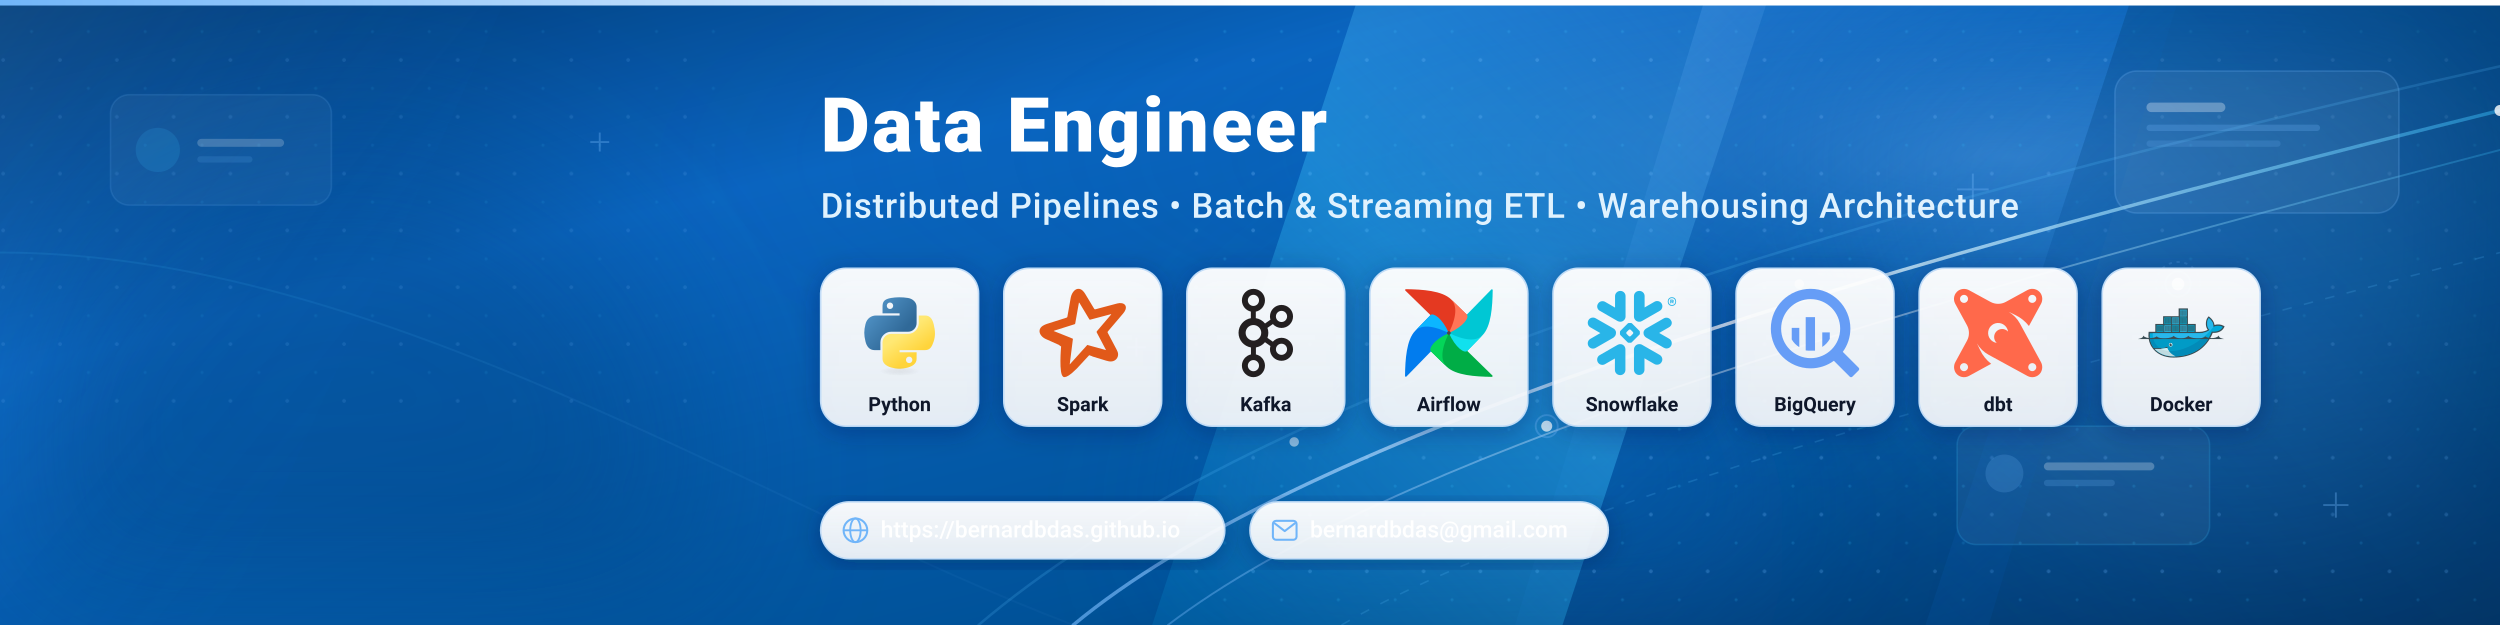
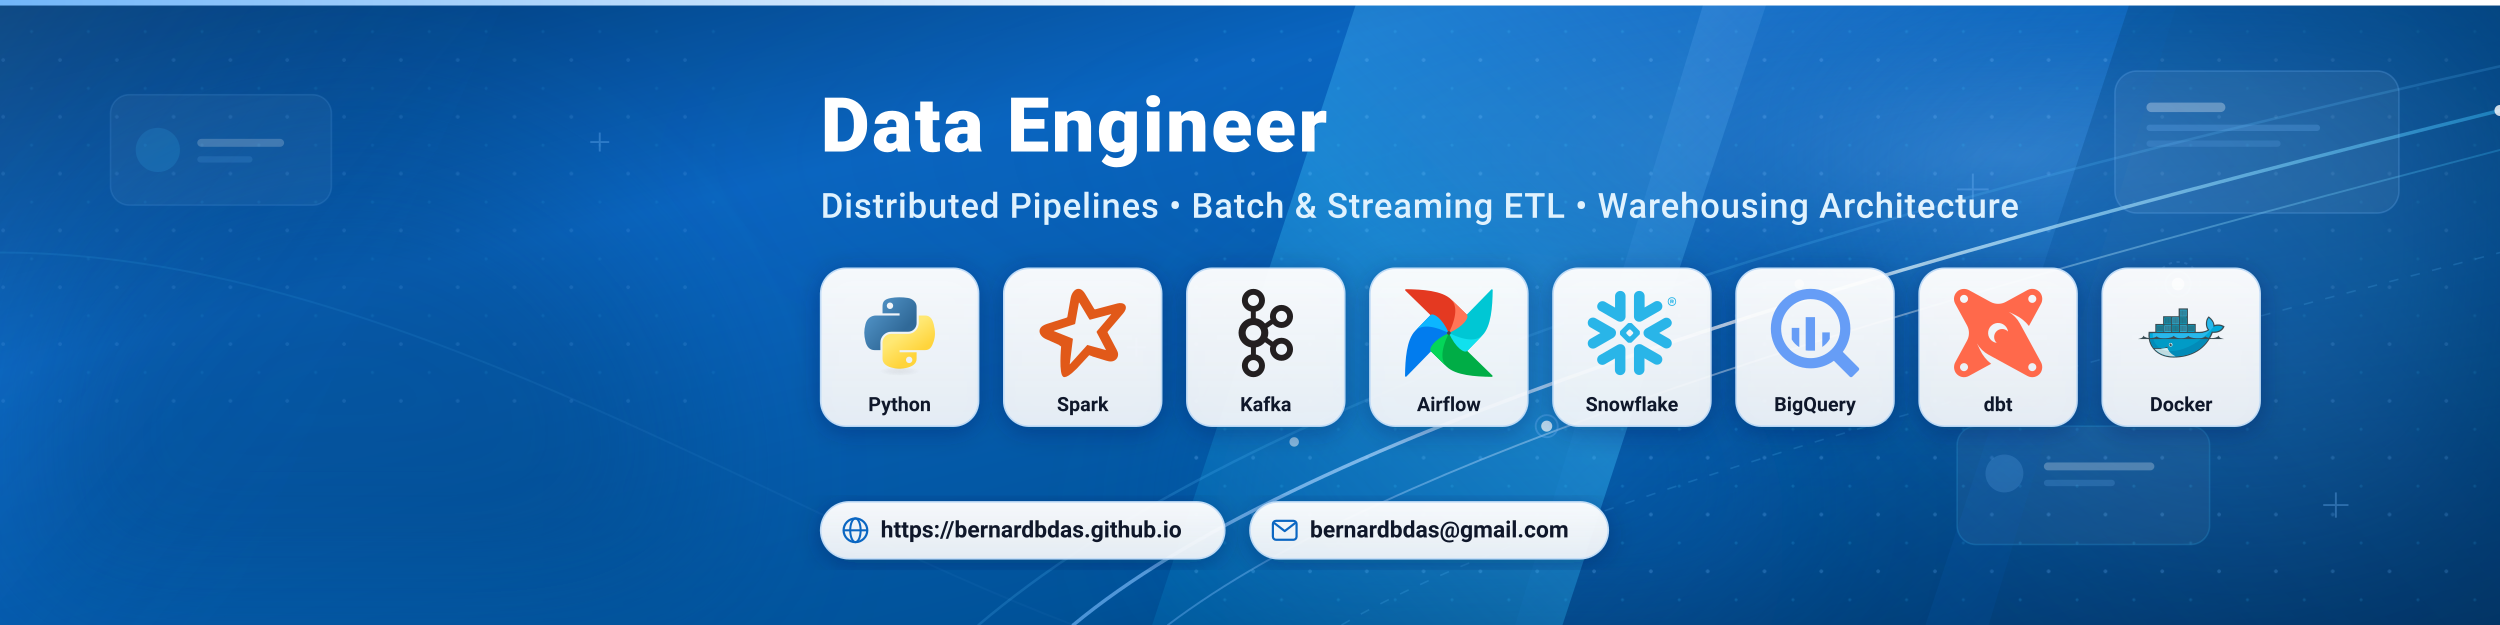
<svg xmlns="http://www.w3.org/2000/svg" width="1584" height="396" viewBox="0 0 1584 396">
  <defs>
    <linearGradient id="bgGrad_linkedin" x1="0%" y1="0%" x2="100%" y2="100%">
      <stop offset="0%" stop-color="#003870" />
      <stop offset="35%" stop-color="#0A66C2" />
      <stop offset="100%" stop-color="#002447" />
    </linearGradient>
    <linearGradient id="cardGrad_linkedin" x1="0%" y1="0%" x2="0%" y2="100%">
      <stop offset="0%" stop-color="#FFFFFF" stop-opacity="0.96" />
      <stop offset="100%" stop-color="#F4F7FB" stop-opacity="0.92" />
    </linearGradient>
    <linearGradient id="accentGlow_linkedin" x1="0%" y1="0%" x2="100%" y2="0%">
      <stop offset="0%" stop-color="#70B5F9" />
      <stop offset="50%" stop-color="#FFFFFF" />
    </linearGradient>
    <filter id="cardShadow_linkedin" x="-20%" y="-20%" width="140%" height="140%">
      <feDropShadow dx="0" dy="3" stdDeviation="8" flood-color="#001E3D" flood-opacity="0.32" />
    </filter>
    <linearGradient id="li_platform_bg" x1="0%" y1="0%" x2="100%" y2="100%">
      <stop offset="0%" stop-color="#003870" />
      <stop offset="30%" stop-color="#0A66C2" />
      <stop offset="70%" stop-color="#005299" />
      <stop offset="100%" stop-color="#002952" />
    </linearGradient>
    <linearGradient id="li_facet_1" x1="0%" y1="0%" x2="100%" y2="100%">
      <stop offset="0%" stop-color="#70B5F9" stop-opacity="0.35" />
      <stop offset="50%" stop-color="#0A66C2" stop-opacity="0.10" />
      <stop offset="100%" stop-color="#004182" stop-opacity="0.40" />
    </linearGradient>
    <linearGradient id="li_facet_2" x1="0%" y1="100%" x2="100%" y2="0%">
      <stop offset="0%" stop-color="#0284C7" stop-opacity="0.25" />
      <stop offset="50%" stop-color="#38BDF8" stop-opacity="0.40" />
      <stop offset="100%" stop-color="#70B5F9" stop-opacity="0.15" />
    </linearGradient>
    <linearGradient id="li_facet_3" x1="100%" y1="0%" x2="0%" y2="100%">
      <stop offset="0%" stop-color="#002D54" stop-opacity="0.50" />
      <stop offset="100%" stop-color="#0A66C2" stop-opacity="0.15" />
    </linearGradient>
    <linearGradient id="li_arc_glow" x1="0%" y1="0%" x2="100%" y2="0%">
      <stop offset="0%" stop-color="#70B5F9" stop-opacity="0.65" />
      <stop offset="50%" stop-color="#FFFFFF" stop-opacity="0.80" />
      <stop offset="100%" stop-color="#38BDF8" stop-opacity="0.45" />
    </linearGradient>
    <linearGradient id="li_arc_secondary" x1="0%" y1="0%" x2="100%" y2="100%">
      <stop offset="0%" stop-color="#38BDF8" stop-opacity="0.30" />
      <stop offset="100%" stop-color="#70B5F9" stop-opacity="0.10" />
    </linearGradient>
    <pattern id="li_dot_matrix" width="36" height="36" patternUnits="userSpaceOnUse">
      <circle cx="2" cy="2" r="1.2" fill="#70B5F9" opacity="0.30" />
      <circle cx="20" cy="20" r="1.0" fill="#38BDF8" opacity="0.20" />
    </pattern>
    <radialGradient id="li_center_glow" cx="80%" cy="25%" r="55%">
      <stop offset="0%" stop-color="#70B5F9" stop-opacity="0.30" />
      <stop offset="50%" stop-color="#0A66C2" stop-opacity="0.10" />
      <stop offset="100%" stop-color="#002952" stop-opacity="0" />
    </radialGradient>
  </defs>
  <rect width="1584" height="396" fill="url(#li_platform_bg)" />
  <g id="pattern_layer" opacity="1.00">
    <rect width="1584" height="396" fill="url(#li_center_glow)" />
    <circle cx="1420" cy="80" r="240" fill="#70B5F9" opacity="0.20" filter="blur(65px)" />
    <circle cx="220" cy="310" r="220" fill="#003A70" opacity="0.35" filter="blur(60px)" />
    <circle cx="950" cy="340" r="180" fill="#0A66C2" opacity="0.25" filter="blur(50px)" />
    <rect x="750" y="0" width="834" height="396" fill="url(#li_dot_matrix)" />
    <rect x="0" y="0" width="460" height="260" fill="url(#li_dot_matrix)" opacity="0.5" />
    <g>
      <polygon points="1350,0 1584,0 1584,396 1220,396" fill="url(#li_facet_3)" />
      <polygon points="1080,0 1380,0 1260,396 960,396" fill="url(#li_facet_1)" />
      <polygon points="860,0 1120,0 990,396 730,396" fill="url(#li_facet_2)" />
      <polygon points="0,0 320,0 140,396 0,396" fill="url(#li_facet_1)" opacity="0.4" />
    </g>
    <g fill="none">
      <path d="M 680 396 C 820 280, 1140 180, 1584 70" stroke="url(#li_arc_glow)" stroke-width="2.2" stroke-linecap="round" />
      <path d="M 740 396 C 880 290, 1180 200, 1584 95" stroke="url(#li_arc_glow)" stroke-width="1.2" stroke-opacity="0.6" stroke-linecap="round" />
      <path d="M 620 396 C 780 260, 1100 150, 1584 42" stroke="url(#li_arc_secondary)" stroke-width="1.6" stroke-linecap="round" />
      <path d="M 850 396 C 980 320, 1280 240, 1584 160" stroke="url(#li_arc_secondary)" stroke-width="1.0" stroke-dasharray="6,8" />
      <path d="M 0 160 C 240 160, 480 320, 680 396" stroke="url(#li_arc_secondary)" stroke-width="1.2" stroke-opacity="0.4" />
    </g>
    <g>
      <rect x="1340" y="45" width="180" height="90" rx="14" fill="#FFFFFF" fill-opacity="0.06" stroke="#70B5F9" stroke-width="1" stroke-opacity="0.25" />
      <rect x="1360" y="65" width="50" height="6" rx="3" fill="#FFFFFF" fill-opacity="0.3" />
      <rect x="1360" y="79" width="110" height="4" rx="2" fill="#70B5F9" fill-opacity="0.25" />
      <rect x="1360" y="89" width="85" height="4" rx="2" fill="#70B5F9" fill-opacity="0.18" />
      <rect x="1240" y="270" width="160" height="75" rx="12" fill="#FFFFFF" fill-opacity="0.05" stroke="#38BDF8" stroke-width="1" stroke-opacity="0.20" />
      <circle cx="1270" cy="300" r="12" fill="#70B5F9" fill-opacity="0.2" />
      <rect x="1295" y="293" width="70" height="5" rx="2.5" fill="#FFFFFF" fill-opacity="0.25" />
      <rect x="1295" y="304" width="45" height="4" rx="2" fill="#70B5F9" fill-opacity="0.2" />
      <rect x="70" y="60" width="140" height="70" rx="12" fill="#FFFFFF" fill-opacity="0.04" stroke="#70B5F9" stroke-width="1" stroke-opacity="0.15" />
      <circle cx="100" cy="95" r="14" fill="#38BDF8" fill-opacity="0.15" />
      <rect x="125" y="88" width="55" height="5" rx="2.5" fill="#FFFFFF" fill-opacity="0.2" />
      <rect x="125" y="99" width="35" height="4" rx="2" fill="#70B5F9" fill-opacity="0.15" />
    </g>
    <g fill="#FFFFFF">
      <circle cx="1584" cy="70" r="3.5" opacity="0.8" />
      <circle cx="1380" cy="180" r="4.0" opacity="0.9" />
      <circle cx="1140" cy="180" r="3.0" opacity="0.6" />
      <circle cx="980" cy="270" r="3.5" opacity="0.7" />
      <circle cx="820" cy="280" r="3.0" opacity="0.5" />
    </g>
    <g fill="none" stroke="#70B5F9" stroke-width="1.2">
      <circle cx="1380" cy="180" r="8" opacity="0.4" />
      <circle cx="1380" cy="180" r="14" opacity="0.2" stroke-dasharray="2,3" />
      <circle cx="980" cy="270" r="7" opacity="0.35" />
    </g>
    <g stroke="#70B5F9" stroke-width="1.2" stroke-opacity="0.35">
      <path d="M 1250 120 L 1250 110 M 1250 120 L 1250 130 M 1250 120 L 1240 120 M 1250 120 L 1260 120" />
      <path d="M 1480 320 L 1480 312 M 1480 320 L 1480 328 M 1480 320 L 1472 320 M 1480 320 L 1488 320" />
      <path d="M 720 220 L 720 214 M 720 220 L 720 226 M 720 220 L 714 220 M 720 220 L 726 220" />
      <path d="M 380 90 L 380 84 M 380 90 L 380 96 M 380 90 L 374 90 M 380 90 L 386 90" />
    </g>
  </g>
  <rect x="0" y="0" width="1584" height="3.5" fill="url(#accentGlow_linkedin)" />
  <text x="520" y="96" font-family="system-ui, -apple-system, BlinkMacSystemFont, 'Segoe UI', Roboto, sans-serif" font-size="48" font-weight="800" fill="#FFFFFF" letter-spacing="1.5">Data Engineer</text>
  <text x="520" y="138" font-family="system-ui, -apple-system, BlinkMacSystemFont, 'Segoe UI', Roboto, sans-serif" font-size="22" font-weight="500" fill="#E0F2FE" letter-spacing="0.5">Distributed Pipelines • Batch &amp; Streaming ETL • Warehousing Architecture</text>
  <g transform="translate(520, 170)">
    <rect width="100" height="100" rx="16" fill="url(#cardGrad_linkedin)" stroke="#C2DCF7" stroke-width="1" filter="url(#cardShadow_linkedin)" />
    <svg x="22.0" y="13.0" width="56.0" height="56.0" viewBox="0 0 128 128">
      <linearGradient id="b0_python-original-a" gradientUnits="userSpaceOnUse" x1="70.252" y1="1237.476" x2="170.659" y2="1151.089" gradientTransform="matrix(.563 0 0 -.568 -29.215 707.817)">
        <stop offset="0" stop-color="#5A9FD4" />
        <stop offset="1" stop-color="#306998" />
      </linearGradient>
      <linearGradient id="b0_python-original-b" gradientUnits="userSpaceOnUse" x1="209.474" y1="1098.811" x2="173.62" y2="1149.537" gradientTransform="matrix(.563 0 0 -.568 -29.215 707.817)">
        <stop offset="0" stop-color="#FFD43B" />
        <stop offset="1" stop-color="#FFE873" />
      </linearGradient>
      <path fill="url(#b0_python-original-a)" d="M63.391 1.988c-4.222.02-8.252.379-11.8 1.007-10.45 1.846-12.346 5.71-12.346 12.837v9.411h24.693v3.137H29.977c-7.176 0-13.46 4.313-15.426 12.521-2.268 9.405-2.368 15.275 0 25.096 1.755 7.311 5.947 12.519 13.124 12.519h8.491V67.234c0-8.151 7.051-15.34 15.426-15.34h24.665c6.866 0 12.346-5.654 12.346-12.548V15.833c0-6.693-5.646-11.72-12.346-12.837-4.244-.706-8.645-1.027-12.866-1.008zM50.037 9.557c2.55 0 4.634 2.117 4.634 4.721 0 2.593-2.083 4.69-4.634 4.69-2.56 0-4.633-2.097-4.633-4.69-.001-2.604 2.073-4.721 4.633-4.721z" transform="translate(0 10.26)" />
      <path fill="url(#b0_python-original-b)" d="M91.682 28.38v10.966c0 8.5-7.208 15.655-15.426 15.655H51.591c-6.756 0-12.346 5.783-12.346 12.549v23.515c0 6.691 5.818 10.628 12.346 12.547 7.816 2.297 15.312 2.713 24.665 0 6.216-1.801 12.346-5.423 12.346-12.547v-9.412H63.938v-3.138h37.012c7.176 0 9.852-5.005 12.348-12.519 2.578-7.735 2.467-15.174 0-25.096-1.774-7.145-5.161-12.521-12.348-12.521h-9.268zM77.809 87.927c2.561 0 4.634 2.097 4.634 4.692 0 2.602-2.074 4.719-4.634 4.719-2.55 0-4.633-2.117-4.633-4.719 0-2.595 2.083-4.692 4.633-4.692z" transform="translate(0 10.26)" />
      <radialGradient id="b0_python-original-c" cx="1825.678" cy="444.45" r="26.743" gradientTransform="matrix(0 -.24 -1.055 0 532.979 557.576)" gradientUnits="userSpaceOnUse">
        <stop offset="0" stop-color="#B8B8B8" stop-opacity=".498" />
        <stop offset="1" stop-color="#7F7F7F" stop-opacity="0" />
      </radialGradient>
      <path opacity=".444" fill="url(#b0_python-original-c)" d="M97.309 119.597c0 3.543-14.816 6.416-33.091 6.416-18.276 0-33.092-2.873-33.092-6.416 0-3.544 14.815-6.417 33.092-6.417 18.275 0 33.091 2.872 33.091 6.417z" />
    </svg>
    <text x="50.0" y="90.5" font-family="system-ui, -apple-system, BlinkMacSystemFont, 'Segoe UI', Roboto, sans-serif" font-size="12.5" font-weight="600" fill="#0F172A" text-anchor="middle">Python</text>
  </g>
  <g transform="translate(636, 170)">
    <rect width="100" height="100" rx="16" fill="url(#cardGrad_linkedin)" stroke="#C2DCF7" stroke-width="1" filter="url(#cardShadow_linkedin)" />
    <svg x="22.0" y="13.0" width="56.0" height="56.0" viewBox="0 0 128 128">
      <path fill="#e15919" d="M57.646.004c-2.269.064-4.51 1.143-6.384 3.223-1.03 1.146-1.905 2.51-2.63 3.855-1.89 3.54-2.262 7.547-2.962 11.43l-3.852 21.81c-.148.856-.532 1.21-1.3 1.455l-28.268 8.98c-2.06.673-4.125 1.543-5.947 2.7-5.558 3.53-6.38 9.338-2.207 14.438 1.842 2.256 4.216 3.843 6.85 4.996l17.603 7.843c.147.08.304.132.463.162l3.717 2.682s-3.7 40.948 3.246 43.781c-.061-.01-.41-.082-.41-.082s.704.761 2.603.537c1.454.27 1.262.226.074-.01 2.583-.334 7.337-2.497 15.578-10.784a47.396 47.396 0 0 0 1.776-1.676l17.8-19.217 4.163 1.465c.15.207.367.34.714.443l19.823 6.031c2.709.836 5.389 1.448 8.277 1.026 5.156-.755 8.951-5 8.9-10.192-.02-2.28-.82-4.339-1.87-6.324l-13.128-24.898c-.418-.787-.405-1.296.196-2l22.054-25.922c1.428-1.703 2.717-3.529 3.465-5.645 1.643-4.67-.482-8.382-5.33-9.289-2.229-.398-4.427-.188-6.6.385l-31.597 8.395c-.93.25-1.39.075-1.895-.772l-12.9-21.434c-.975-1.615-2.14-3.194-3.477-4.527C62.212.89 59.915-.059 57.646.004zm.944 19.736c.51.358.768.727 1.01 1.125l13.88 23.13c.382.628.725.85 1.485.648l24.443-6.497 5.885-1.54c-.087.493-.302.79-.537 1.068l-20.16 23.672c-.57.688-.623 1.17-.194 1.976l12.743 24.16.585 1.237-.015.02-22.727-6.264-.006-.018-4.298-1.205-25.493 28.256 4.663-37.15-4.184-1.82.008-.007-23.674-9.4c.454-.413.86-.585 1.285-.717l28.777-9.096c.676-.21 1.061-.47 1.125-1.242l.403-2.355 3.875-21.807 1.12-6.174z" />
    </svg>
    <text x="50.0" y="90.5" font-family="system-ui, -apple-system, BlinkMacSystemFont, 'Segoe UI', Roboto, sans-serif" font-size="12.5" font-weight="600" fill="#0F172A" text-anchor="middle">Spark</text>
  </g>
  <g transform="translate(752, 170)">
    <rect width="100" height="100" rx="16" fill="url(#cardGrad_linkedin)" stroke="#C2DCF7" stroke-width="1" filter="url(#cardShadow_linkedin)" />
    <svg x="22.0" y="13.0" width="56.0" height="56.0" viewBox="0 0 128 128">
      <path d="M86.758 70.89c-4.992 0-9.465 2.208-12.528 5.68l-7.851-5.547a21.275 21.275 0 001.312-7.32c0-2.531-.46-4.95-1.27-7.203l7.837-5.488c3.062 3.457 7.523 5.652 12.5 5.652 9.207 0 16.703-7.48 16.703-16.672 0-9.195-7.496-16.672-16.703-16.672-9.211 0-16.707 7.477-16.707 16.672 0 1.645.25 3.23.699 4.735l-7.84 5.488a21.578 21.578 0 00-13.36-7.746v-9.43c7.567-1.586 13.27-8.293 13.27-16.312C62.82 7.53 55.324.055 46.117.055c-9.21 0-16.707 7.476-16.707 16.672 0 7.91 5.555 14.539 12.969 16.238v9.547c-10.117 1.773-17.84 10.59-17.84 21.191 0 10.652 7.797 19.5 17.992 21.211V95c-7.492 1.64-13.12 8.309-13.12 16.273 0 9.196 7.495 16.672 16.706 16.672 9.207 0 16.703-7.476 16.703-16.672 0-7.964-5.629-14.632-13.117-16.273V84.914a21.592 21.592 0 0013.133-7.625l7.902 5.586a16.45 16.45 0 00-.687 4.688c0 9.195 7.496 16.671 16.707 16.671 9.207 0 16.703-7.476 16.703-16.671 0-9.196-7.496-16.672-16.703-16.672zm0-38.984c4.465 0 8.097 3.63 8.097 8.086 0 4.453-3.632 8.082-8.097 8.082-4.469 0-8.102-3.629-8.102-8.082 0-4.457 3.633-8.086 8.102-8.086zm-48.742-15.18c0-4.456 3.632-8.081 8.101-8.081 4.465 0 8.098 3.625 8.098 8.082 0 4.457-3.633 8.082-8.098 8.082-4.469 0-8.101-3.625-8.101-8.082zm16.199 94.547c0 4.457-3.633 8.082-8.098 8.082-4.469 0-8.101-3.625-8.101-8.082 0-4.457 3.632-8.082 8.101-8.082 4.465 0 8.098 3.625 8.098 8.082zm-8.102-36.296c-6.226 0-11.293-5.059-11.293-11.274 0-6.219 5.067-11.277 11.293-11.277 6.23 0 11.297 5.058 11.297 11.277 0 6.215-5.066 11.274-11.297 11.274zm40.645 20.668c-4.469 0-8.102-3.625-8.102-8.082 0-4.458 3.633-8.083 8.102-8.083 4.465 0 8.097 3.625 8.097 8.082 0 4.458-3.632 8.083-8.097 8.083zm0 0" fill="#231f20" />
    </svg>
    <text x="50.0" y="90.5" font-family="system-ui, -apple-system, BlinkMacSystemFont, 'Segoe UI', Roboto, sans-serif" font-size="12.5" font-weight="600" fill="#0F172A" text-anchor="middle">Kafka</text>
  </g>
  <g transform="translate(868, 170)">
    <rect width="100" height="100" rx="16" fill="url(#cardGrad_linkedin)" stroke="#C2DCF7" stroke-width="1" filter="url(#cardShadow_linkedin)" />
    <svg x="22.0" y="13.0" width="56.0" height="56.0" viewBox="0 0 128 128">
      <path d="m2.544 127 60.809-62.332a1.124 1.124 0 0 0 0.136-1.437c-3.698-5.162-10.521-6.058-13.05-9.527-7.49-10.275-9.391-16.092-12.61-15.731a0.984 0.984 0 0 0-0.585 0.308l-21.966 22.518c-12.638 12.944-14.454 41.475-14.782 65.367a1.191 1.191 0 0 0 2.047 0.833z" fill="#017cee" />
      <path d="m126.99 125.46-62.332-60.813a1.124 1.124 0 0 0-1.439-0.136c-5.162 3.7-6.058 10.521-9.527 13.05-10.275 7.49-16.092 9.391-15.731 12.61a0.984 0.984 0 0 0 0.308 0.582l22.518 21.966c12.944 12.638 41.475 14.454 65.367 14.782a1.191 1.191 0 0 0 0.835-2.041z" fill="#00ad46" />
      <path d="m60.792 112.72c-7.076-6.904-10.355-20.559 3.206-48.719-22.046 9.852-29.771 22.803-25.972 26.511z" fill="#04d659" />
      <path d="m125.45 1.011-60.807 62.332a1.122 1.122 0 0 0-0.136 1.437c3.7 5.162 10.519 6.058 13.05 9.527 7.49 10.275 9.393 16.092 12.61 15.731a0.979 0.979 0 0 0 0.585-0.308l21.966-22.518c12.638-12.944 14.454-41.475 14.782-65.367a1.193 1.193 0 0 0-2.05-0.833z" fill="#00c7d4" />
      <path d="m112.73 67.211c-6.904 7.076-20.559 10.355-48.721-3.206 9.852 22.046 22.803 29.771 26.511 25.972z" fill="#11e1ee" />
      <path d="m1.002 2.55 62.332 60.807a1.124 1.124 0 0 0 1.437 0.136c5.162-3.7 6.058-10.521 9.527-13.05 10.275-7.49 16.092-9.391 15.731-12.61a0.99 0.99 0 0 0-0.308-0.585l-22.518-21.966c-12.944-12.638-41.475-14.454-65.367-14.782a1.191 1.191 0 0 0-0.833 2.05z" fill="#e43921" />
      <path d="m67.212 15.284c7.076 6.904 10.355 20.559-3.206 48.721 22.046-9.852 29.771-22.805 25.972-26.511z" fill="#ff7557" />
      <path d="m15.279 60.8c6.904-7.076 20.559-10.355 48.721 3.206-9.852-22.046-22.803-29.771-26.511-25.972z" fill="#0cb6ff" />
      <circle cx="64.009" cy="63.995" r="2.718" fill="#4a4848" />
    </svg>
    <text x="50.0" y="90.5" font-family="system-ui, -apple-system, BlinkMacSystemFont, 'Segoe UI', Roboto, sans-serif" font-size="12.5" font-weight="600" fill="#0F172A" text-anchor="middle">Airflow</text>
  </g>
  <g transform="translate(984, 170)">
    <rect width="100" height="100" rx="16" fill="url(#cardGrad_linkedin)" stroke="#C2DCF7" stroke-width="1" filter="url(#cardShadow_linkedin)" />
    <svg x="22.0" y="13.0" width="56.0" height="56.0" viewBox="0 0 24 24">
      <path fill="#29B5E8" d="M24 3.459c0 .646-.418 1.18-1.141 1.18-.723 0-1.142-.534-1.142-1.18 0-.647.419-1.18 1.142-1.18.723 0 1.141.533 1.141 1.18zm-.228 0c0-.533-.38-.951-.913-.951s-.913.38-.913.95c0 .533.38.952.913.952.57 0 .913-.419.913-.951zm-1.37-.533h.495c.266 0 .456.152.456.38 0 .153-.076.229-.19.305l.19.266v.038h-.266l-.19-.266h-.229v.266h-.266zm.495.228h-.229v.267h.229c.114 0 .152-.038.152-.114.038-.077-.038-.153-.152-.153zM7.602 12.4c.038-.151.076-.304.076-.456 0-.114-.038-.228-.038-.342-.114-.343-.304-.647-.646-.838l-4.87-2.777c-.685-.38-1.56-.152-1.94.533-.381.685-.153 1.56.532 1.94l2.701 1.56-2.701 1.56c-.685.38-.913 1.256-.533 1.94.38.685 1.256.914 1.94.533l4.832-2.777c.343-.267.571-.533.647-.876zm1.332 2.626c-.266-.038-.57.038-.837.19l-4.832 2.777c-.685.38-.913 1.256-.532 1.94.38.686 1.255.914 1.94.533l2.701-1.56v3.12c0 .8.647 1.408 1.446 1.408.799 0 1.407-.647 1.407-1.408v-5.592c0-.761-.57-1.37-1.293-1.408zm4.946-6.088c.266.038.57-.038.837-.19l4.832-2.777c.685-.38.913-1.256.532-1.94-.38-.686-1.255-.914-1.94-.533l-2.701 1.56V1.975c0-.799-.647-1.408-1.446-1.408-.799 0-1.446.609-1.446 1.408V7.53c0 .76.609 1.37 1.332 1.407zM3.265 5.97l4.832 2.777c.266.152.533.19.837.19.723-.038 1.331-.684 1.331-1.407V1.975c0-.799-.646-1.408-1.407-1.408-.799 0-1.446.647-1.446 1.408v3.12l-2.701-1.56c-.685-.38-1.56-.152-1.94.533-.419.646-.19 1.521.494 1.902zm9.093 6.011a.412.412 0 00-.114-.266l-.57-.571a.346.346 0 00-.267-.114.412.412 0 00-.266.114l-.571.57a.411.411 0 00-.114.267c0 .076.038.19.114.267l.57.57a.345.345 0 00.267.114c.076 0 .19-.038.266-.114l.571-.57a.412.412 0 00.114-.267zm1.598.533L11.94 14.53c-.039.038-.153.114-.229.114h-.608a.411.411 0 01-.267-.114L8.82 12.514a.408.408 0 01-.076-.229v-.608c0-.076.038-.19.114-.267l2.016-2.016a.41.41 0 01.267-.114h.608a.41.41 0 01.267.114l2.016 2.016a.347.347 0 01.114.267v.608c-.076.077-.114.19-.19.229zm5.593 5.44l-4.832-2.777c-.266-.152-.57-.19-.837-.152-.723.038-1.332.684-1.332 1.408v5.554c0 .8.647 1.408 1.408 1.408.799 0 1.446-.647 1.446-1.408v-3.12l2.7 1.56c.686.38 1.561.152 1.941-.533.419-.646.19-1.521-.494-1.94zm2.549-7.533l-2.701 1.56 2.7 1.56c.686.38.914 1.256.533 1.94-.38.685-1.255.913-1.94.533l-4.832-2.778a1.644 1.644 0 01-.647-.798c-.037-.153-.076-.305-.076-.457 0-.114.039-.228.039-.342.114-.343.342-.647.646-.837l4.832-2.778c.685-.38 1.56-.152 1.94.533.457.609.19 1.484-.494 1.864" />
    </svg>
    <text x="50.0" y="90.5" font-family="system-ui, -apple-system, BlinkMacSystemFont, 'Segoe UI', Roboto, sans-serif" font-size="12.5" font-weight="600" fill="#0F172A" text-anchor="middle">Snowflake</text>
  </g>
  <g transform="translate(1100, 170)">
    <rect width="100" height="100" rx="16" fill="url(#cardGrad_linkedin)" stroke="#C2DCF7" stroke-width="1" filter="url(#cardShadow_linkedin)" />
    <svg x="22.0" y="13.0" width="56.0" height="56.0" viewBox="0 0 24 24">
      <path fill="#669DF6" d="M5.676 10.595h2.052v5.244a5.892 5.892 0 0 1-2.052-2.088v-3.156zm18.179 10.836a.504.504 0 0 1 0 .708l-1.716 1.716a.504.504 0 0 1-.708 0l-4.248-4.248a.206.206 0 0 1-.007-.007c-.02-.02-.028-.045-.043-.066a10.736 10.736 0 0 1-6.334 2.065C4.835 21.599 0 16.764 0 10.799S4.835 0 10.8 0s10.799 4.835 10.799 10.8c0 2.369-.772 4.553-2.066 6.333.025.017.052.028.074.05l4.248 4.248zm-5.028-10.632a8.015 8.015 0 1 0-8.028 8.028h.024a8.016 8.016 0 0 0 8.004-8.028zm-4.86 4.98a6.002 6.002 0 0 0 2.04-2.184v-1.764h-2.04v3.948zm-4.5.948c.442.057.887.08 1.332.072.4.025.8.025 1.2 0V7.692H9.468v9.035z" />
    </svg>
    <text x="50.0" y="90.5" font-family="system-ui, -apple-system, BlinkMacSystemFont, 'Segoe UI', Roboto, sans-serif" font-size="12.5" font-weight="600" fill="#0F172A" text-anchor="middle">BigQuery</text>
  </g>
  <g transform="translate(1216, 170)">
    <rect width="100" height="100" rx="16" fill="url(#cardGrad_linkedin)" stroke="#C2DCF7" stroke-width="1" filter="url(#cardShadow_linkedin)" />
    <svg x="22.0" y="13.0" width="56.0" height="56.0" viewBox="0 0 24 24">
      <path fill="#FF694B" d="M17.9 9.376a8.149 8.149 0 0 0-3.042-3.121l1.771.839a10.287 10.287 0 0 1 3.74 3.001l3.234-5.929a2.855 2.855 0 0 0-.061-2.96C22.757.037 21.211-.341 19.975.333l-5.875 3.21a4.361 4.361 0 0 1-4.176 0L4.177.408a2.854 2.854 0 0 0-2.959.063c-1.167.785-1.545 2.33-.872 3.566L3.55 9.911a4.361 4.361 0 0 1 0 4.177l-3.127 5.743a2.86 2.86 0 0 0 .085 2.997c.794 1.144 2.322 1.505 3.545.839l6.058-3.305a10.288 10.288 0 0 1-3.005-3.745l-.837-1.771a8.148 8.148 0 0 0 3.121 3.042l10.583 5.779c1.221.666 2.748.305 3.543-.836a2.87 2.87 0 0 0 .08-3.002L17.9 9.376zm3.38-7.735c.602 0 1.09.488 1.09 1.09s-.488 1.09-1.09 1.09-1.09-.488-1.09-1.09.488-1.09 1.09-1.09zM2.744 3.822c-.602 0-1.09-.488-1.09-1.09s.488-1.09 1.09-1.09 1.09.488 1.09 1.09S3.346 3.822 2.744 3.822zm0 18.536c-.602 0-1.09-.488-1.09-1.09 0-.602.488-1.09 1.09-1.09s1.09.488 1.09 1.09c0 .602-.488 1.09-1.09 1.09zm10.358-11.449c-1.201-.004-2.177.967-2.18 2.168a2.174 2.174 0 0 0 .705 1.609c-1.487-.209-2.523-1.584-2.314-3.072.209-1.487 1.584-2.523 3.072-2.314a2.719 2.719 0 0 1 2.314 2.314 2.162 2.162 0 0 0-1.596-.705zm8.178 11.449c-.602 0-1.09-.488-1.09-1.09 0-.602.488-1.09 1.09-1.09s1.09.488 1.09 1.09c0 .602-.488 1.09-1.09 1.09z" />
    </svg>
    <text x="50.0" y="90.5" font-family="system-ui, -apple-system, BlinkMacSystemFont, 'Segoe UI', Roboto, sans-serif" font-size="12.5" font-weight="600" fill="#0F172A" text-anchor="middle">dbt</text>
  </g>
  <g transform="translate(1332, 170)">
    <rect width="100" height="100" rx="16" fill="url(#cardGrad_linkedin)" stroke="#C2DCF7" stroke-width="1" filter="url(#cardShadow_linkedin)" />
    <svg x="22.0" y="13.0" width="56.0" height="56.0" viewBox="0 0 128 128">
      <path fill-rule="evenodd" clip-rule="evenodd" fill="#3A4D54" d="M73.8 50.8h11.3v11.5h5.7c2.6 0 5.3-.5 7.8-1.3 1.2-.4 2.6-1 3.8-1.7-1.6-2.1-2.4-4.7-2.6-7.3-.3-3.5.4-8.1 2.8-10.8l1.2-1.4 1.4 1.1c3.6 2.9 6.5 6.8 7.1 11.4 4.3-1.3 9.3-1 13.1 1.2l1.5.9-.8 1.6c-3.2 6.2-9.9 8.2-16.4 7.8-9.8 24.3-31 35.8-56.8 35.8-13.3 0-25.5-5-32.5-16.8l-.1-.2-1-2.1c-2.4-5.2-3.1-10.9-2.6-16.6l.2-1.7h9.6V50.8h11.3V39.6h22.5V28.3h13.5v22.5z" />
      <path fill="#00AADA" d="M110.4 55.1c.8-5.9-3.6-10.5-6.4-12.7-3.1 3.6-3.6 13.2 1.3 17.2-2.8 2.4-8.5 4.7-14.5 4.7H18.6c-.6 6.2.5 11.9 3 16.8l.8 1.5c.5.9 1.1 1.7 1.7 2.6 3 .2 5.7.3 8.2.2 4.9-.1 8.9-.7 12-1.7.5-.2.9.1 1.1.5.2.5-.1.9-.5 1.1-.4.1-.8.3-1.3.4-2.4.7-5 1.1-8.3 1.3h-.6c-1.3.1-2.7.1-4.2.1-1.6 0-3.1 0-4.9-.1 6 6.8 15.4 10.8 27.2 10.8 25 0 46.2-11.1 55.5-35.9 6.7.7 13.1-1 16-6.7-4.5-2.7-10.5-1.8-13.9-.1z" />
      <path fill="#28B8EB" d="M110.4 55.1c.8-5.9-3.6-10.5-6.4-12.7-3.1 3.6-3.6 13.2 1.3 17.2-2.8 2.4-8.5 4.7-14.5 4.7h-68c-.3 9.5 3.2 16.7 9.5 21 4.9-.1 8.9-.7 12-1.7.5-.2.9.1 1.1.5.2.5-.1.9-.5 1.1-.4.1-.8.3-1.3.4-2.4.7-5.2 1.2-8.5 1.4l-.1-.1c8.5 4.4 20.8 4.3 35-1.1 15.8-6.1 30.6-17.7 40.9-30.9-.2.1-.4.1-.5.2z" />
      <path fill="#028BB8" d="M18.7 71.8c.4 3.3 1.4 6.4 2.9 9.3l.8 1.5c.5.9 1.1 1.7 1.7 2.6 3 .2 5.7.3 8.2.2 4.9-.1 8.9-.7 12-1.7.5-.2.9.1 1.1.5.2.5-.1.9-.5 1.1-.4.1-.8.3-1.3.4-2.4.7-5.2 1.2-8.5 1.4h-.4c-1.3.1-2.7.1-4.1.1-1.6 0-3.2 0-4.9-.1 6 6.8 15.5 10.8 27.3 10.8 21.4 0 40-8.1 50.8-26H18.7v-.1z" />
      <path fill="#019BC6" d="M23.5 71.8c1.3 5.8 4.3 10.4 8.8 13.5 4.9-.1 8.9-.7 12-1.7.5-.2.9.1 1.1.5.2.5-.1.9-.5 1.1-.4.1-.8.3-1.3.4-2.4.7-5.2 1.2-8.6 1.4 8.5 4.4 20.8 4.3 34.9-1.1 8.5-3.3 16.8-8.2 24.2-14.1H23.5z" />
      <path fill-rule="evenodd" clip-rule="evenodd" fill="#00ACD3" d="M28.4 52.7h9.8v9.8h-9.8v-9.8zm.8.8h.8v8.1h-.8v-8.1zm1.4 0h.8v8.1h-.8v-8.1zm1.5 0h.8v8.1h-.8v-8.1zm1.5 0h.8v8.1h-.8v-8.1zm1.5 0h.8v8.1h-.8v-8.1zm1.5 0h.8v8.1h-.8v-8.1zm3-12h9.8v9.8h-9.8v-9.8zm.9.8h.8v8.1h-.8v-8.1zm1.4 0h.8v8.1h-.8v-8.1zm1.5 0h.8v8.1h-.8v-8.1zm1.5 0h.8v8.1h-.8v-8.1zm1.4 0h.8v8.1h-.8v-8.1zm1.5 0h.8v8.1h-.8v-8.1z" />
      <path fill-rule="evenodd" clip-rule="evenodd" fill="#23C2EE" d="M39.6 52.7h9.8v9.8h-9.8v-9.8zm.9.8h.8v8.1h-.8v-8.1zm1.4 0h.8v8.1h-.8v-8.1zm1.5 0h.8v8.1h-.8v-8.1zm1.5 0h.8v8.1h-.8v-8.1zm1.4 0h.8v8.1h-.8v-8.1zm1.5 0h.8v8.1h-.8v-8.1z" />
      <path fill-rule="evenodd" clip-rule="evenodd" fill="#00ACD3" d="M50.9 52.7h9.8v9.8h-9.8v-9.8zm.8.8h.8v8.1h-.8v-8.1zm1.5 0h.8v8.1h-.8v-8.1zm1.5 0h.8v8.1h-.8v-8.1zm1.4 0h.8v8.1h-.8v-8.1zm1.5 0h.8v8.1h-.8v-8.1zm1.5 0h.8v8.1h-.8v-8.1z" />
      <path fill-rule="evenodd" clip-rule="evenodd" fill="#23C2EE" d="M50.9 41.5h9.8v9.8h-9.8v-9.8zm.8.8h.8v8.1h-.8v-8.1zm1.5 0h.8v8.1h-.8v-8.1zm1.5 0h.8v8.1h-.8v-8.1zm1.4 0h.8v8.1h-.8v-8.1zm1.5 0h.8v8.1h-.8v-8.1zm1.5 0h.8v8.1h-.8v-8.1zm3.1 10.4H72v9.8h-9.8v-9.8zm.8.8h.8v8.1H63v-8.1zm1.5 0h.8v8.1h-.8v-8.1zm1.4 0h.8v8.1h-.8v-8.1zm1.5 0h.8v8.1h-.8v-8.1zm1.5 0h.8v8.1h-.8v-8.1zm1.5 0h.8v8.1h-.8v-8.1z" />
      <path fill-rule="evenodd" clip-rule="evenodd" fill="#00ACD3" d="M62.2 41.5H72v9.8h-9.8v-9.8zm.8.8h.8v8.1H63v-8.1zm1.5 0h.8v8.1h-.8v-8.1zm1.4 0h.8v8.1h-.8v-8.1zm1.5 0h.8v8.1h-.8v-8.1zm1.5 0h.8v8.1h-.8v-8.1zm1.5 0h.8v8.1h-.8v-8.1z" />
      <path fill-rule="evenodd" clip-rule="evenodd" fill="#23C2EE" d="M62.2 30.2H72V40h-9.8v-9.8zm.8.8h.8v8.1H63V31zm1.5 0h.8v8.1h-.8V31zm1.4 0h.8v8.1h-.8V31zm1.5 0h.8v8.1h-.8V31zm1.5 0h.8v8.1h-.8V31zm1.5 0h.8v8.1h-.8V31z" />
      <path fill-rule="evenodd" clip-rule="evenodd" fill="#00ACD3" d="M73.5 52.7h9.8v9.8h-9.8v-9.8zm.8.8h.8v8.1h-.8v-8.1zm1.4 0h.8v8.1h-.8v-8.1zm1.5 0h.8v8.1h-.8v-8.1zm1.5 0h.8v8.1h-.8v-8.1zm1.5 0h.8v8.1h-.8v-8.1zm1.5 0h.8v8.1h-.8v-8.1z" />
      <path fill-rule="evenodd" clip-rule="evenodd" fill="#D4EEF1" d="M48.8 78.3c1.5 0 2.7 1.2 2.7 2.7 0 1.5-1.2 2.7-2.7 2.7-1.5 0-2.7-1.2-2.7-2.7 0-1.5 1.2-2.7 2.7-2.7" />
      <path fill-rule="evenodd" clip-rule="evenodd" fill="#3A4D54" d="M48.8 79.1c.2 0 .5 0 .7.1-.2.1-.4.4-.4.7 0 .4.4.8.8.8.3 0 .6-.2.7-.4.1.2.1.5.1.7 0 1.1-.9 1.9-1.9 1.9-1.1 0-1.9-.9-1.9-1.9 0-1 .8-1.9 1.9-1.9M1.1 72.8h125.4c-2.7-.7-8.6-1.6-7.7-5.2-5 5.7-16.9 4-20 1.2-3.4 4.9-23 3-24.3-.8-4.2 5-17.3 5-21.5 0-1.4 3.8-21 5.7-24.3.8-3 2.8-15 4.5-20-1.2 1.1 3.5-4.9 4.5-7.6 5.2" />
      <path fill="#BFDBE0" d="M56 97.8c-6.7-3.2-10.3-7.5-12.4-12.2-2.5.7-5.5 1.2-8.9 1.4-1.3.1-2.7.1-4.1.1-1.7 0-3.4 0-5.2-.1 6 6 13.6 10.7 27.5 10.8H56z" />
      <path fill="#D4EEF1" d="M46.1 89.9c-.9-1.3-1.8-2.8-2.5-4.3-2.5.7-5.5 1.2-8.9 1.4 2.3 1.2 5.7 2.4 11.4 2.9z" />
    </svg>
    <text x="50.0" y="90.5" font-family="system-ui, -apple-system, BlinkMacSystemFont, 'Segoe UI', Roboto, sans-serif" font-size="12.5" font-weight="600" fill="#0F172A" text-anchor="middle">Docker</text>
  </g>
  <g transform="translate(520, 318)">
    <rect width="256" height="36" rx="18" fill="url(#cardGrad_linkedin)" stroke="#C2DCF7" stroke-width="1" filter="url(#cardShadow_linkedin)" />
    <g transform="translate(14, 10)">
-       <circle cx="8" cy="8" r="7.5" fill="none" stroke="#70B5F9" stroke-width="1.3" />
-       <ellipse cx="8" cy="8" rx="3.3" ry="7.5" fill="none" stroke="#70B5F9" stroke-width="1.2" />
-       <line x1="0.5" y1="8" x2="15.5" y2="8" stroke="#70B5F9" stroke-width="1.2" />
-     </g>
-     <text x="38" y="22.5" font-family="system-ui, -apple-system, BlinkMacSystemFont, 'Segoe UI', Roboto, sans-serif" font-size="14.5" font-weight="500" fill="#FFFFFF">https://bernardbdas.github.io</text>
+       <circle cx="8" cy="8" r="7.5" fill="none" stroke="#0A66C2" stroke-width="1.4" />
+       <ellipse cx="8" cy="8" rx="3.3" ry="7.5" fill="none" stroke="#0A66C2" stroke-width="1.3" />
+       <line x1="0.5" y1="8" x2="15.5" y2="8" stroke="#0A66C2" stroke-width="1.3" />
+     </g>
+     <text x="38" y="22.5" font-family="system-ui, -apple-system, BlinkMacSystemFont, 'Segoe UI', Roboto, sans-serif" font-size="14.5" font-weight="600" fill="#0F172A">https://bernardbdas.github.io</text>
  </g>
  <g transform="translate(792, 318)">
    <rect width="227" height="36" rx="18" fill="url(#cardGrad_linkedin)" stroke="#C2DCF7" stroke-width="1" filter="url(#cardShadow_linkedin)" />
    <g transform="translate(14, 10)">
-       <rect x="0.5" y="2" width="15" height="12" rx="2" fill="none" stroke="#70B5F9" stroke-width="1.3" />
-       <path d="M1.5 3.5 L8 8.5 L14.5 3.5" fill="none" stroke="#70B5F9" stroke-width="1.3" stroke-linecap="round" stroke-linejoin="round" />
-     </g>
-     <text x="38" y="22.5" font-family="system-ui, -apple-system, BlinkMacSystemFont, 'Segoe UI', Roboto, sans-serif" font-size="14.5" font-weight="500" fill="#FFFFFF">bernardbdas@gmail.com</text>
+       <rect x="0.5" y="2" width="15" height="12" rx="2" fill="none" stroke="#0A66C2" stroke-width="1.4" />
+       <path d="M1.5 3.5 L8 8.5 L14.5 3.5" fill="none" stroke="#0A66C2" stroke-width="1.4" stroke-linecap="round" stroke-linejoin="round" />
+     </g>
+     <text x="38" y="22.5" font-family="system-ui, -apple-system, BlinkMacSystemFont, 'Segoe UI', Roboto, sans-serif" font-size="14.5" font-weight="600" fill="#0F172A">bernardbdas@gmail.com</text>
  </g>
</svg>
